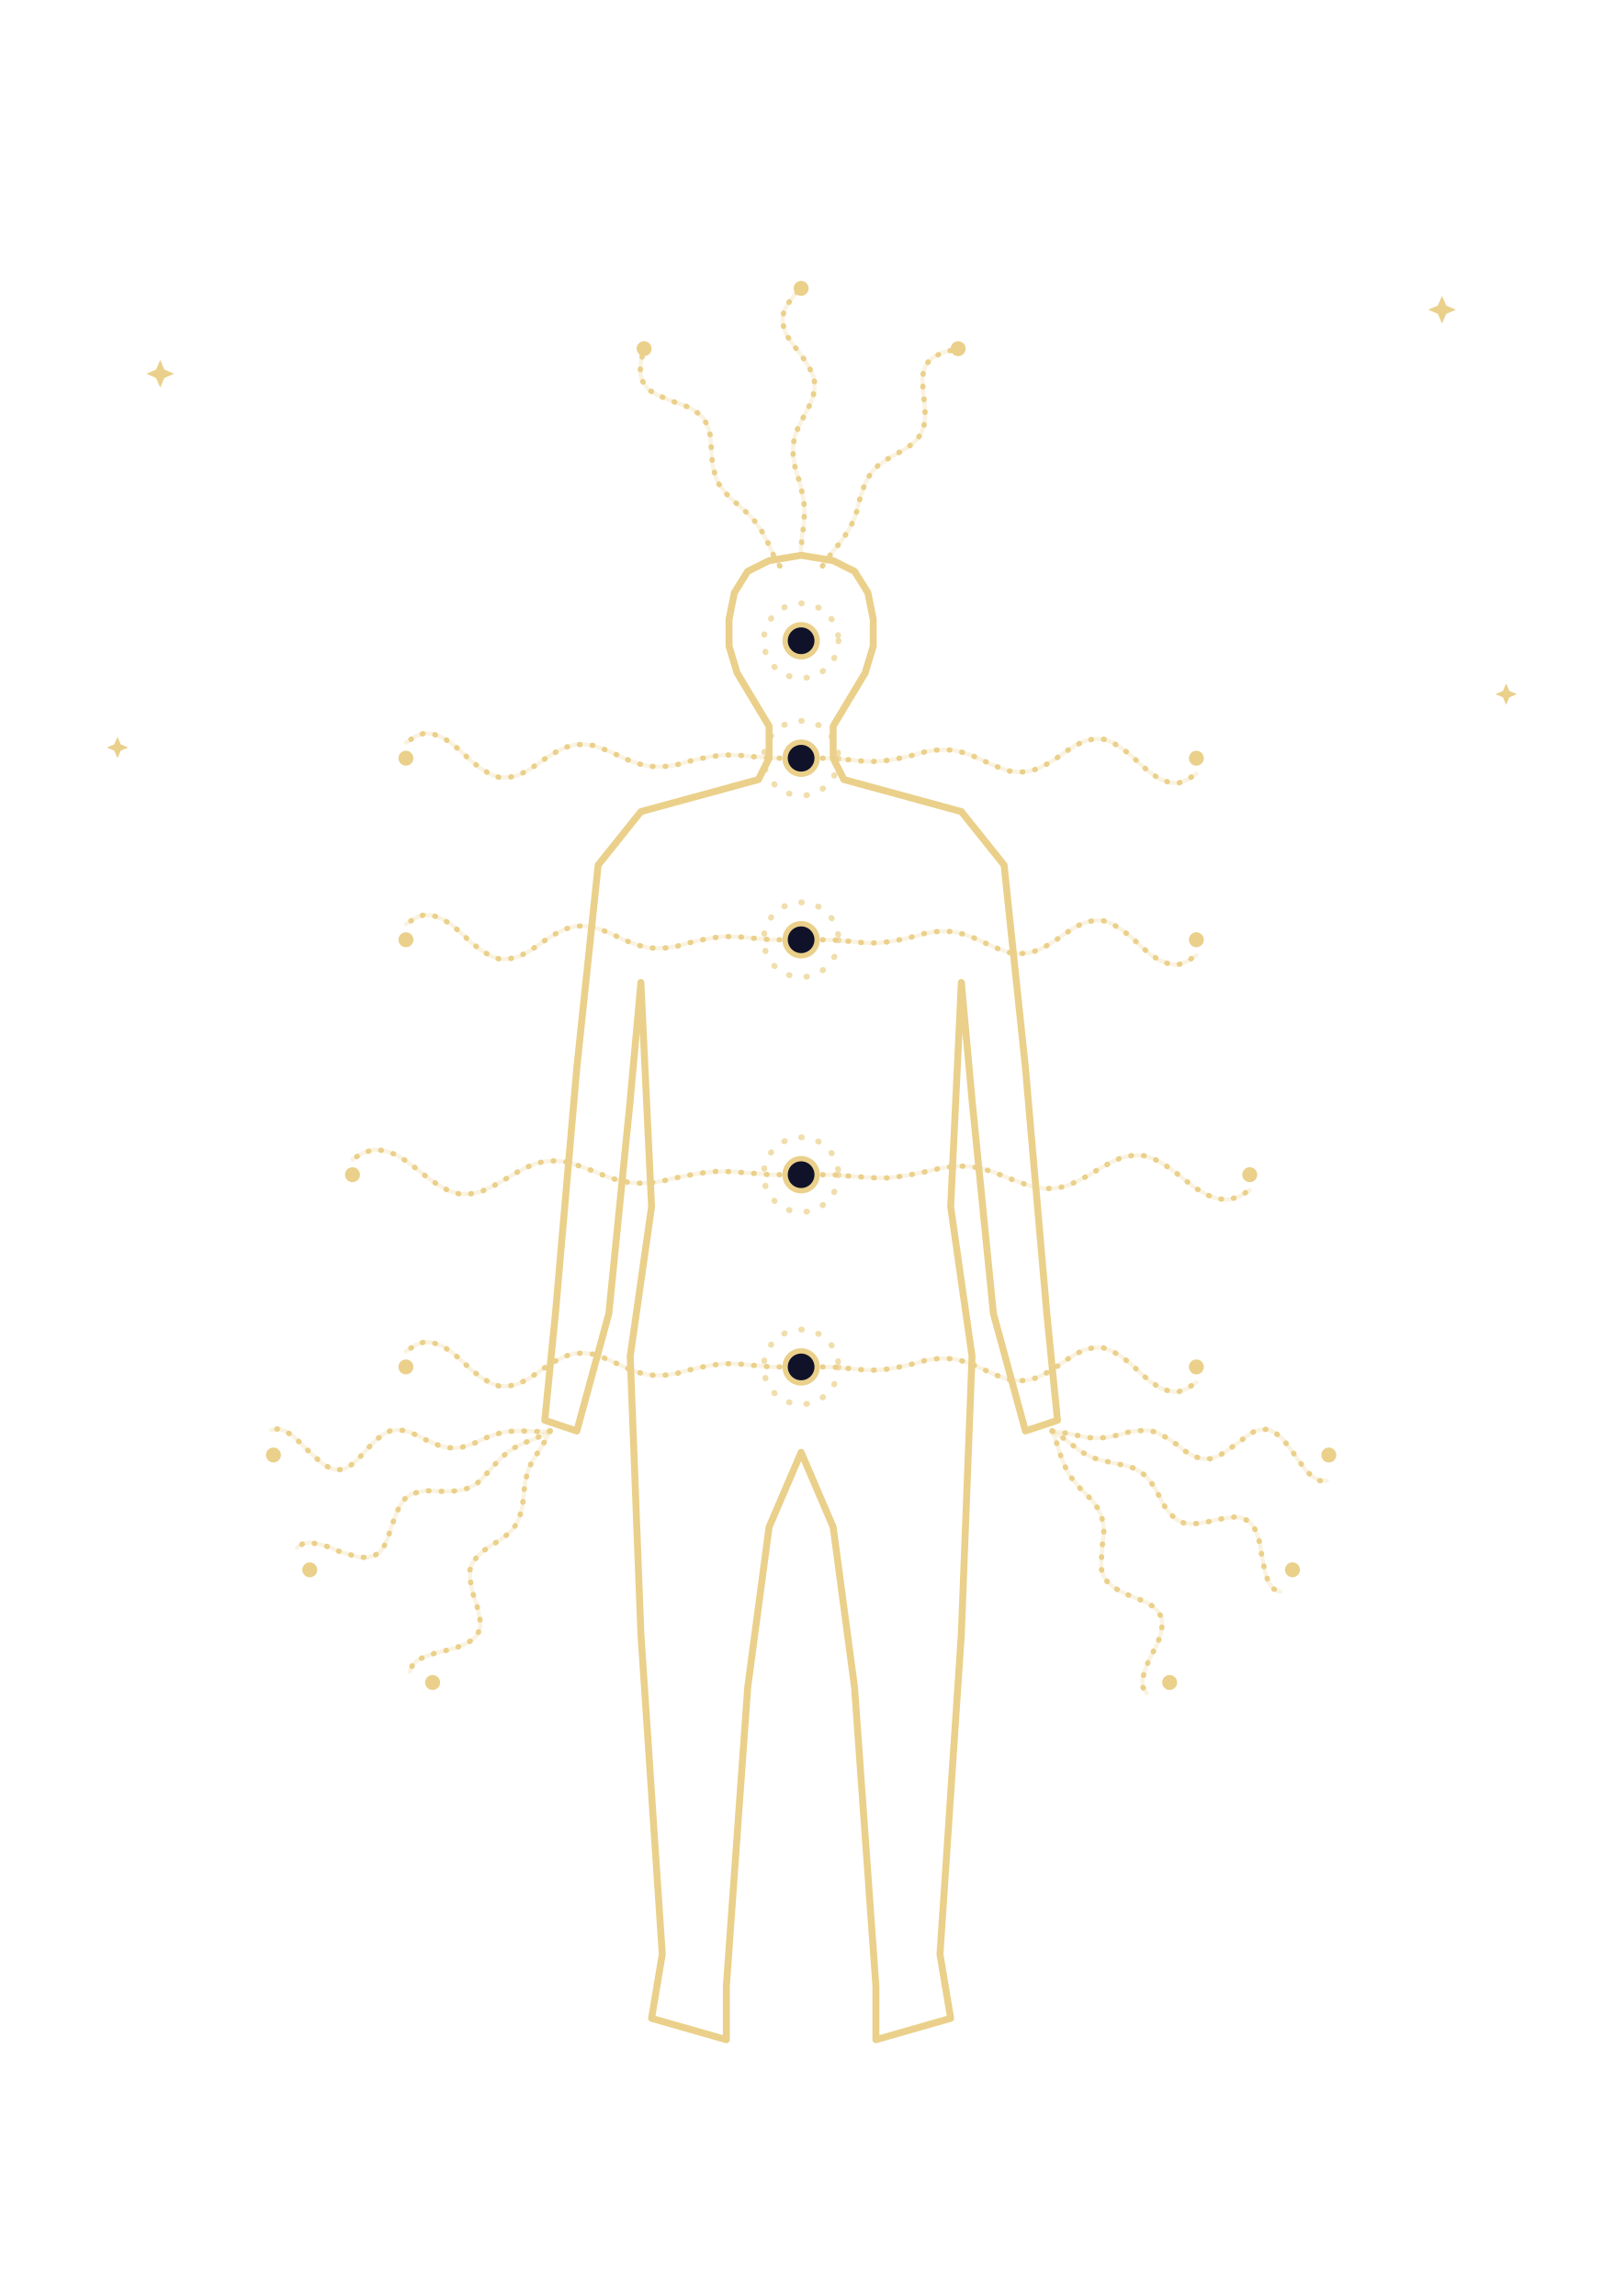
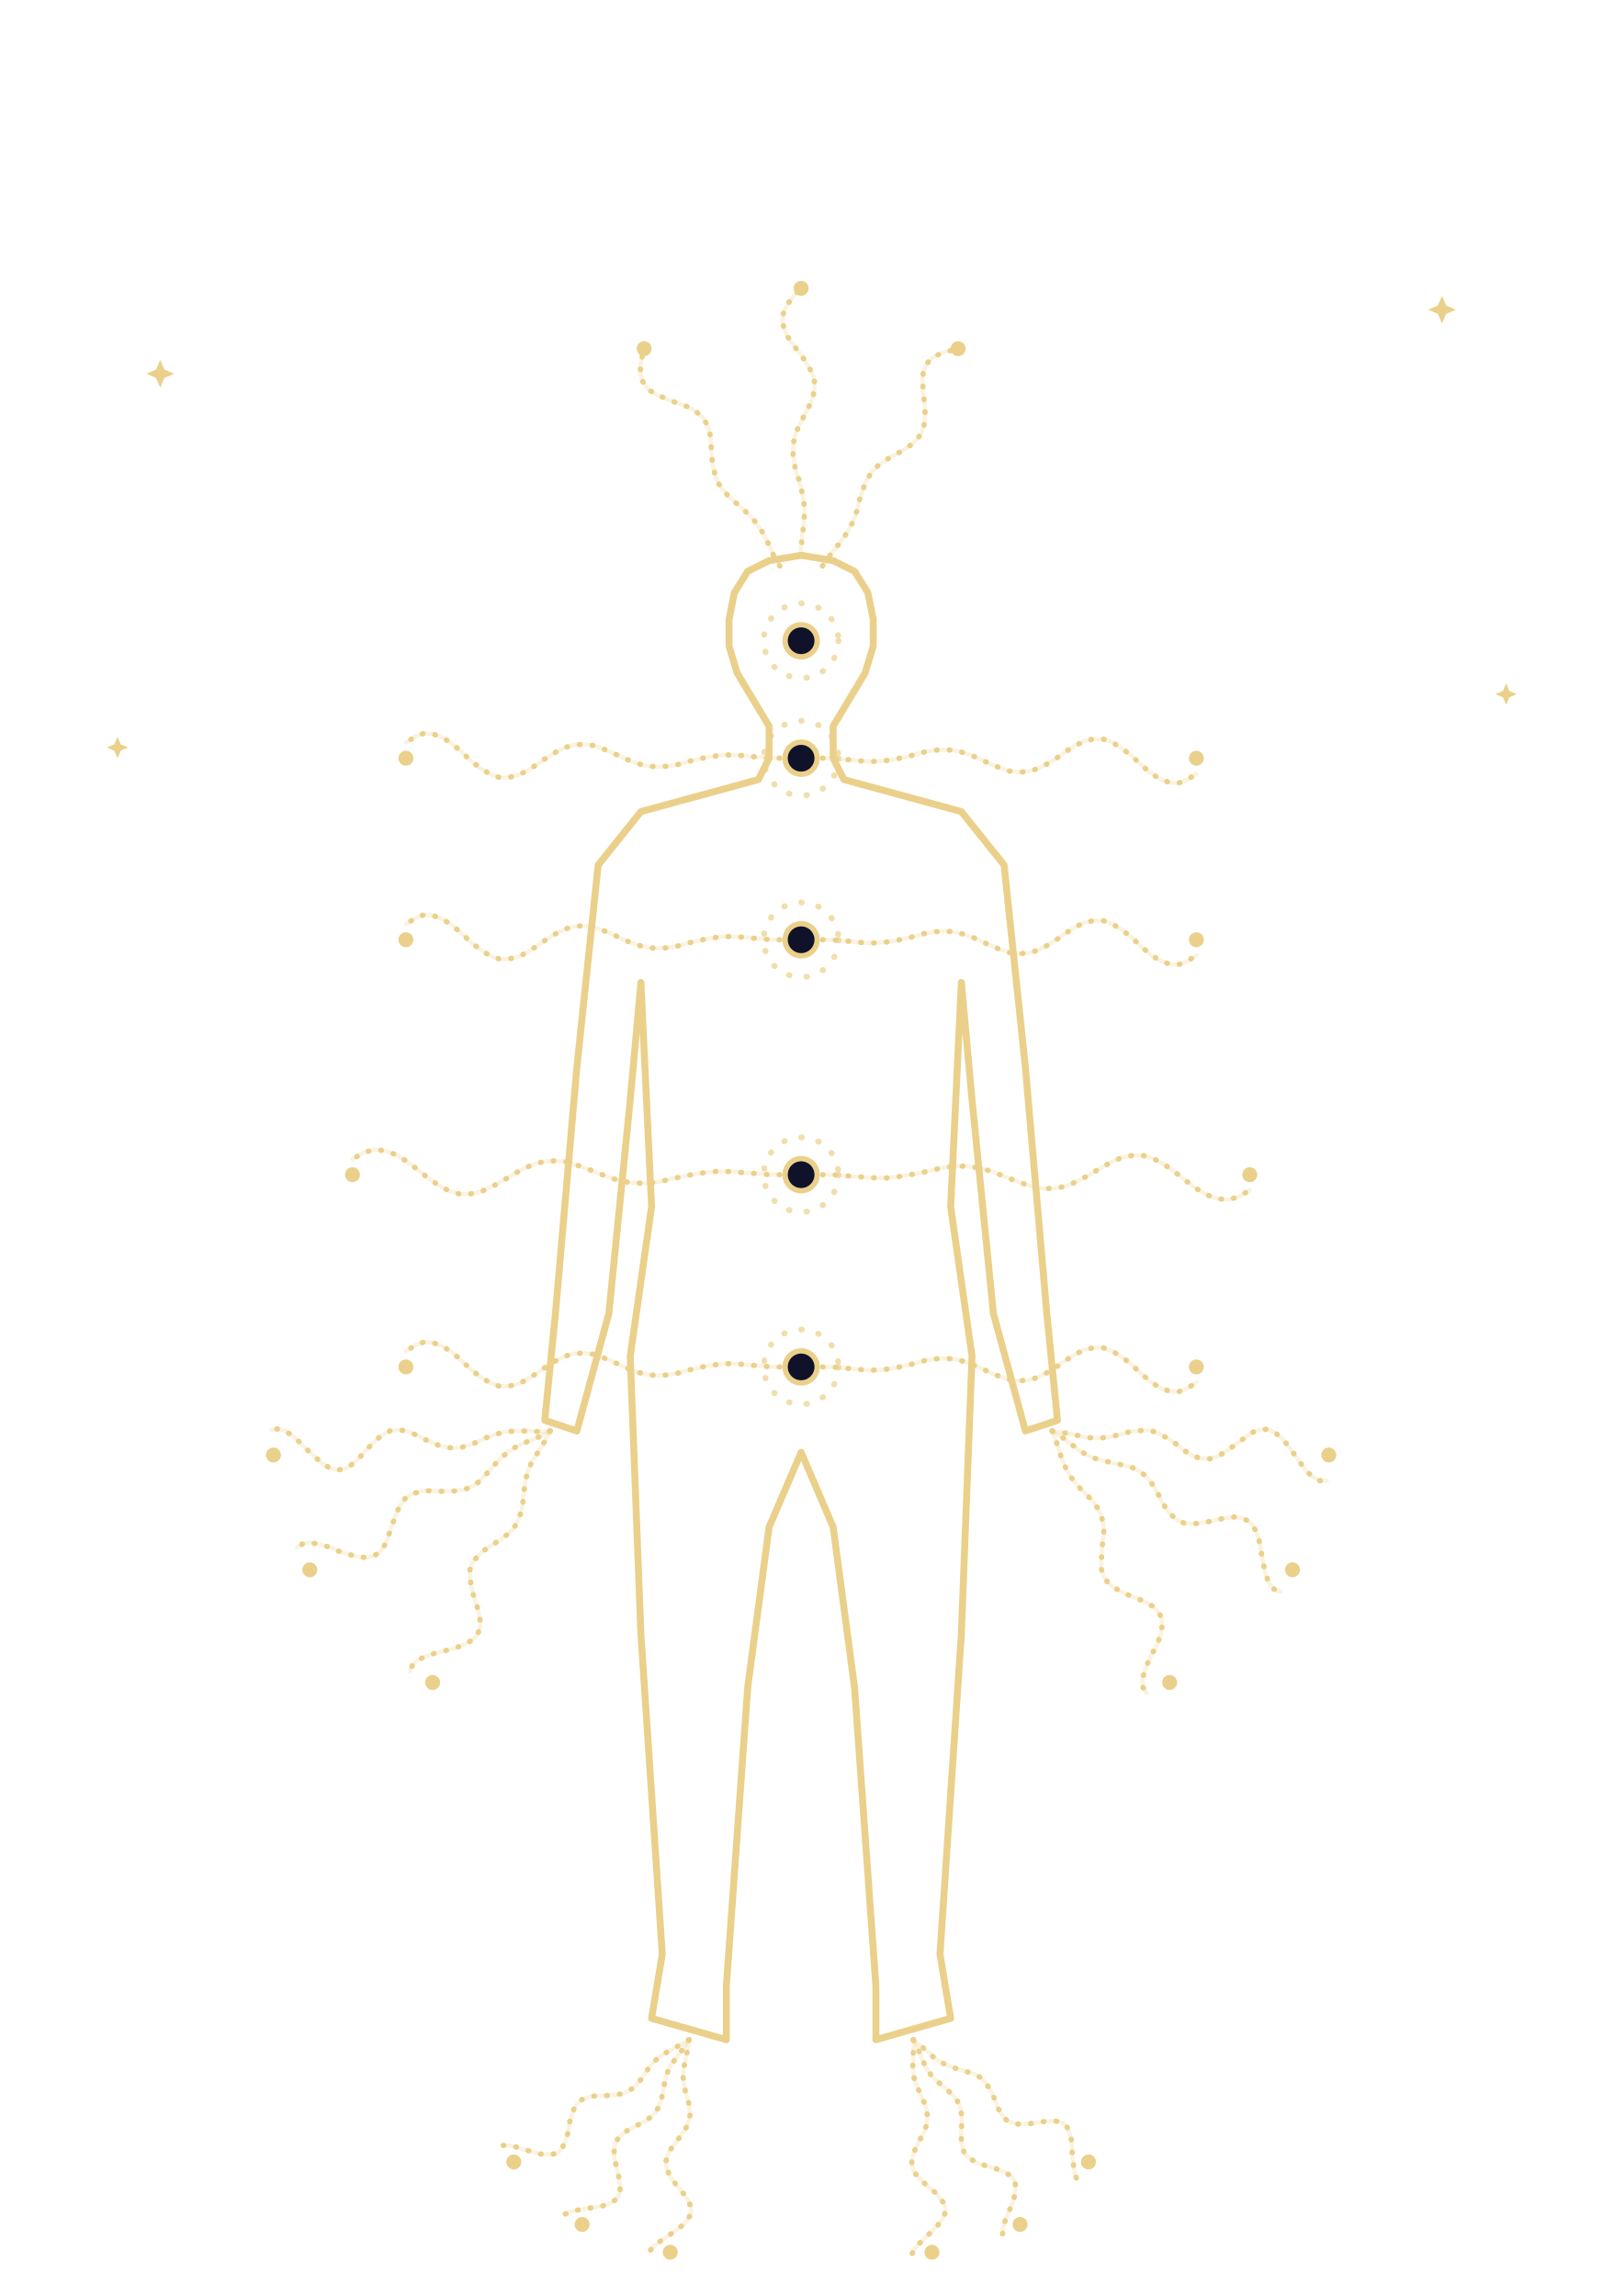
<svg xmlns="http://www.w3.org/2000/svg" viewBox="0 0 300 430">
  <style>.l{fill:none;stroke:#ead08a;stroke-width:1.3;stroke-linecap:round;stroke-linejoin:round}
.f{fill:none;stroke:#ead08a;stroke-width:.8;stroke-linecap:round;stroke-linejoin:round}
.p{fill:none;stroke:#ead08a;stroke-width:1.1;stroke-linecap:round;stroke-dasharray:.1 3.2}
.pp{fill:none;stroke:#ead08a;stroke-width:1;stroke-linecap:round;stroke-dasharray:.1 2.3}
.t{fill:none;stroke:#ead08a;stroke-width:1;stroke-dasharray:4 3;stroke-linecap:round}
.c{fill:#ead08a} .o{fill:#10122a;stroke:#ead08a;stroke-width:1} </style>
  <path class="c" d="M30 67.4 L30.78 69.22 L32.6 70 L30.78 70.78 L30 72.6 L29.22 70.78 L27.4 70 L29.22 69.22Z" />
  <path class="c" d="M270 55.4 L270.78 57.22 L272.6 58 L270.78 58.78 L270 60.6 L269.22 58.78 L267.4 58 L269.22 57.22Z" />
  <path class="c" d="M22 138 L22.6 139.4 L24 140 L22.6 140.6 L22 142 L21.4 140.6 L20 140 L21.4 139.4Z" />
  <path class="c" d="M282 128 L282.6 129.4 L284 130 L282.6 130.6 L282 132 L281.4 130.6 L280 130 L281.4 129.4Z" />
  <path class="l" d="M150.0 104.0 L156.0 105.0 L160.0 107.0 L162.5 111.0 L163.5 116.0 L163.5 121.0 L162.0 126.0 L159.0 131.0 L156.0 136.0 L156.0 142.0 L158.0 146.0 L180.0 152.0 L188.0 162.0 L192.0 200.0 L196.0 246.0 L198.0 266.0 L192.0 268.0 L186.0 246.0 L182.0 206.0 L180.0 184.0 L178.0 226.0 L182.0 254.0 L180.0 306.0 L176.0 366.0 L178.0 378.0 L164.0 382.0 L164.0 372.0 L160.0 316.0 L156.0 286.0 L150.0 272.0 L144.0 286.0 L140.0 316.0 L136.0 372.0 L136.0 382.0 L122.0 378.0 L124.0 366.0 L120.0 306.0 L118.0 254.0 L122.0 226.0 L120.0 184.0 L118.0 206.0 L114.0 246.0 L108.0 268.0 L102.0 266.0 L104.0 246.0 L108.0 200.0 L112.0 162.0 L120.0 152.0 L142.0 146.0 L144.0 142.0 L144.0 136.0 L141.0 131.0 L138.0 126.0 L136.5 121.0 L136.5 116.0 L137.5 111.0 L140.0 107.0 L144.0 105.0 L150.0 104.0Z" stroke-linejoin="round" />
  <path class="pp" d="M150.0 104.0 L150.0 102.8 L150.1 101.5 L150.2 100.2 L150.4 99.0 L150.5 97.8 L150.6 96.5 L150.6 95.2 L150.5 94.0 L150.3 92.8 L150.0 91.5 L149.7 90.2 L149.3 89.0 L148.9 87.8 L148.7 86.5 L148.5 85.2 L148.5 84.0 L148.6 82.8 L148.9 81.5 L149.4 80.2 L150.0 79.0 L150.6 77.8 L151.3 76.5 L151.9 75.2 L152.3 74.0 L152.5 72.8 L152.5 71.5 L152.2 70.2 L151.6 69.0 L150.9 67.8 L150.0 66.5 L149.0 65.2 L148.1 64.0 L147.3 62.8 L146.8 61.5 L146.5 60.2 L146.6 59.0 L147.0 57.8 L147.8 56.5 L148.8 55.2 L150.0 54.0" />
  <path class="f" d="M150.0 104.0 L150.0 102.8 L150.1 101.5 L150.2 100.2 L150.4 99.0 L150.5 97.8 L150.6 96.5 L150.6 95.2 L150.5 94.0 L150.3 92.8 L150.0 91.5 L149.7 90.2 L149.3 89.0 L148.9 87.8 L148.7 86.5 L148.5 85.2 L148.5 84.0 L148.6 82.8 L148.9 81.5 L149.4 80.2 L150.0 79.0 L150.6 77.8 L151.3 76.5 L151.9 75.2 L152.3 74.0 L152.5 72.8 L152.5 71.5 L152.2 70.2 L151.6 69.0 L150.9 67.8 L150.0 66.5 L149.0 65.2 L148.1 64.0 L147.3 62.8 L146.8 61.5 L146.5 60.2 L146.6 59.0 L147.0 57.8 L147.8 56.5 L148.8 55.2 L150.0 54.0" opacity=".25" />
  <circle class="c" cx="150.0" cy="54.0" r="1.4" />
  <path class="pp" d="M146.0 106.0 L145.4 105.0 L144.8 103.9 L144.3 102.8 L143.8 101.7 L143.2 100.6 L142.7 99.6 L142.0 98.6 L141.3 97.6 L140.5 96.7 L139.6 95.8 L138.7 95.0 L137.8 94.2 L136.8 93.3 L136.0 92.5 L135.2 91.5 L134.5 90.5 L134.0 89.4 L133.7 88.2 L133.4 87.0 L133.3 85.6 L133.2 84.3 L133.1 82.9 L133.0 81.6 L132.7 80.4 L132.2 79.2 L131.6 78.2 L130.7 77.4 L129.6 76.6 L128.3 76.0 L126.9 75.5 L125.5 75.0 L124.1 74.4 L122.8 73.8 L121.6 73.1 L120.8 72.2 L120.2 71.2 L119.9 69.9 L119.9 68.5 L120.2 66.9 L120.6 65.3" />
  <path class="f" d="M146.0 106.0 L145.4 105.0 L144.8 103.9 L144.3 102.8 L143.8 101.7 L143.2 100.6 L142.7 99.6 L142.0 98.6 L141.3 97.6 L140.5 96.7 L139.6 95.8 L138.7 95.0 L137.8 94.2 L136.8 93.3 L136.0 92.5 L135.2 91.5 L134.5 90.5 L134.0 89.4 L133.7 88.2 L133.4 87.0 L133.3 85.6 L133.2 84.3 L133.1 82.9 L133.0 81.6 L132.7 80.4 L132.2 79.2 L131.6 78.2 L130.7 77.4 L129.6 76.6 L128.3 76.0 L126.9 75.5 L125.5 75.0 L124.1 74.4 L122.8 73.8 L121.6 73.1 L120.8 72.2 L120.2 71.2 L119.9 69.9 L119.9 68.5 L120.2 66.9 L120.6 65.3" opacity=".25" />
  <circle class="c" cx="120.6" cy="65.3" r="1.4" />
  <path class="pp" d="M154.0 106.0 L154.7 105.0 L155.4 104.0 L156.1 103.1 L156.9 102.1 L157.6 101.2 L158.3 100.2 L158.9 99.2 L159.5 98.1 L160.0 97.0 L160.4 95.8 L160.7 94.6 L161.0 93.4 L161.4 92.2 L161.8 91.0 L162.3 89.9 L162.9 88.9 L163.6 88.0 L164.5 87.1 L165.6 86.4 L166.7 85.6 L167.9 85.0 L169.1 84.3 L170.2 83.6 L171.2 82.8 L172.0 81.9 L172.6 80.9 L173.0 79.7 L173.2 78.4 L173.2 77.0 L173.1 75.5 L172.9 73.9 L172.8 72.4 L172.7 71.0 L172.9 69.7 L173.3 68.5 L174.0 67.5 L175.0 66.8 L176.3 66.1 L177.8 65.7 L179.4 65.3" />
  <path class="f" d="M154.0 106.0 L154.7 105.0 L155.4 104.0 L156.1 103.1 L156.9 102.1 L157.6 101.2 L158.3 100.2 L158.9 99.2 L159.5 98.1 L160.0 97.0 L160.4 95.8 L160.7 94.6 L161.0 93.4 L161.4 92.2 L161.8 91.0 L162.3 89.9 L162.9 88.9 L163.6 88.0 L164.5 87.1 L165.6 86.4 L166.7 85.6 L167.9 85.0 L169.1 84.3 L170.2 83.6 L171.2 82.8 L172.0 81.9 L172.6 80.9 L173.0 79.7 L173.2 78.4 L173.2 77.0 L173.1 75.5 L172.9 73.9 L172.8 72.4 L172.7 71.0 L172.9 69.7 L173.3 68.5 L174.0 67.5 L175.0 66.8 L176.3 66.1 L177.8 65.7 L179.4 65.3" opacity=".25" />
  <circle class="c" cx="179.4" cy="65.3" r="1.4" />
  <circle class="o" cx="150" cy="120" r="3" />
  <circle class="p" cx="150" cy="120" r="7" opacity=".7" />
  <path class="pp" d="M146.0 142.0 L144.2 142.0 L142.5 141.8 L140.8 141.7 L139.0 141.5 L137.2 141.4 L135.5 141.4 L133.8 141.6 L132.0 141.9 L130.2 142.3 L128.5 142.7 L126.8 143.2 L125.0 143.5 L123.2 143.6 L121.5 143.5 L119.8 143.1 L118.0 142.5 L116.2 141.7 L114.5 140.9 L112.8 140.2 L111.0 139.6 L109.2 139.4 L107.5 139.5 L105.8 140.0 L104.0 140.9 L102.2 142.0 L100.5 143.2 L98.8 144.3 L97.0 145.2 L95.2 145.6 L93.5 145.6 L91.8 145.0 L90.0 143.9 L88.2 142.5 L86.5 140.9 L84.8 139.4 L83.0 138.2 L81.2 137.5 L79.5 137.3 L77.8 137.9 L76.0 139.1" />
  <path class="f" d="M146.0 142.0 L144.2 142.0 L142.5 141.8 L140.8 141.7 L139.0 141.5 L137.2 141.4 L135.5 141.4 L133.8 141.6 L132.0 141.9 L130.2 142.3 L128.5 142.7 L126.8 143.2 L125.0 143.5 L123.2 143.6 L121.5 143.5 L119.8 143.1 L118.0 142.5 L116.2 141.7 L114.5 140.9 L112.8 140.2 L111.0 139.6 L109.2 139.4 L107.5 139.5 L105.8 140.0 L104.0 140.9 L102.2 142.0 L100.5 143.2 L98.8 144.3 L97.0 145.2 L95.2 145.6 L93.5 145.6 L91.8 145.0 L90.0 143.9 L88.2 142.5 L86.5 140.9 L84.8 139.4 L83.0 138.2 L81.2 137.5 L79.5 137.3 L77.8 137.9 L76.0 139.1" opacity=".25" />
  <circle class="c" cx="76.0" cy="142.0" r="1.4" />
  <path class="pp" d="M154.0 142.0 L155.8 142.0 L157.5 142.2 L159.2 142.3 L161.0 142.5 L162.8 142.6 L164.5 142.6 L166.2 142.4 L168.0 142.1 L169.8 141.7 L171.5 141.3 L173.2 140.8 L175.0 140.5 L176.8 140.4 L178.5 140.5 L180.2 140.9 L182.0 141.5 L183.8 142.3 L185.5 143.1 L187.2 143.8 L189.0 144.4 L190.8 144.6 L192.5 144.5 L194.2 144.0 L196.0 143.1 L197.8 142.0 L199.5 140.8 L201.2 139.7 L203.0 138.8 L204.8 138.4 L206.5 138.4 L208.2 139.0 L210.0 140.1 L211.8 141.5 L213.5 143.1 L215.2 144.6 L217.0 145.8 L218.8 146.5 L220.5 146.7 L222.2 146.1 L224.0 144.9" />
  <path class="f" d="M154.0 142.0 L155.8 142.0 L157.5 142.2 L159.2 142.3 L161.0 142.5 L162.8 142.6 L164.5 142.6 L166.2 142.4 L168.0 142.1 L169.8 141.7 L171.5 141.3 L173.2 140.8 L175.0 140.5 L176.8 140.4 L178.5 140.5 L180.2 140.9 L182.0 141.5 L183.8 142.3 L185.5 143.1 L187.2 143.8 L189.0 144.4 L190.8 144.6 L192.5 144.5 L194.2 144.0 L196.0 143.1 L197.8 142.0 L199.5 140.8 L201.2 139.7 L203.0 138.8 L204.8 138.4 L206.5 138.4 L208.2 139.0 L210.0 140.1 L211.8 141.5 L213.5 143.1 L215.2 144.6 L217.0 145.8 L218.8 146.5 L220.5 146.7 L222.2 146.1 L224.0 144.9" opacity=".25" />
  <circle class="c" cx="224.0" cy="142.0" r="1.4" />
  <circle class="o" cx="150" cy="142" r="3" />
  <circle class="p" cx="150" cy="142" r="7" opacity=".7" />
  <path class="pp" d="M146.0 176.0 L144.2 176.0 L142.5 175.8 L140.8 175.7 L139.0 175.5 L137.2 175.4 L135.5 175.4 L133.8 175.6 L132.0 175.9 L130.2 176.3 L128.5 176.7 L126.8 177.2 L125.0 177.5 L123.2 177.6 L121.5 177.5 L119.8 177.1 L118.0 176.5 L116.2 175.7 L114.5 174.9 L112.8 174.2 L111.0 173.6 L109.2 173.4 L107.5 173.5 L105.8 174.0 L104.0 174.9 L102.2 176.0 L100.5 177.2 L98.8 178.3 L97.0 179.2 L95.2 179.6 L93.5 179.6 L91.8 179.0 L90.0 177.9 L88.2 176.5 L86.5 174.9 L84.8 173.4 L83.0 172.2 L81.2 171.5 L79.5 171.3 L77.8 171.9 L76.0 173.1" />
  <path class="f" d="M146.0 176.0 L144.2 176.0 L142.5 175.8 L140.8 175.7 L139.0 175.5 L137.2 175.4 L135.5 175.4 L133.8 175.6 L132.0 175.9 L130.2 176.3 L128.5 176.7 L126.8 177.2 L125.0 177.5 L123.2 177.6 L121.5 177.5 L119.8 177.1 L118.0 176.5 L116.2 175.7 L114.5 174.9 L112.8 174.2 L111.0 173.6 L109.2 173.4 L107.5 173.5 L105.8 174.0 L104.0 174.9 L102.2 176.0 L100.5 177.2 L98.8 178.3 L97.0 179.2 L95.2 179.6 L93.5 179.6 L91.8 179.0 L90.0 177.9 L88.2 176.5 L86.5 174.9 L84.8 173.4 L83.0 172.2 L81.2 171.5 L79.5 171.3 L77.8 171.9 L76.0 173.1" opacity=".25" />
  <circle class="c" cx="76.0" cy="176.0" r="1.4" />
  <path class="pp" d="M154.0 176.0 L155.8 176.0 L157.5 176.2 L159.2 176.3 L161.0 176.5 L162.8 176.6 L164.5 176.6 L166.2 176.4 L168.0 176.1 L169.8 175.7 L171.5 175.3 L173.2 174.8 L175.0 174.5 L176.8 174.4 L178.5 174.5 L180.2 174.9 L182.0 175.5 L183.8 176.3 L185.5 177.1 L187.2 177.8 L189.0 178.4 L190.8 178.6 L192.5 178.5 L194.2 178.0 L196.0 177.1 L197.8 176.0 L199.5 174.8 L201.2 173.7 L203.0 172.8 L204.8 172.4 L206.5 172.4 L208.2 173.0 L210.0 174.1 L211.8 175.5 L213.5 177.1 L215.2 178.6 L217.0 179.8 L218.8 180.5 L220.5 180.7 L222.2 180.1 L224.0 178.9" />
  <path class="f" d="M154.0 176.0 L155.8 176.0 L157.5 176.2 L159.2 176.3 L161.0 176.5 L162.8 176.6 L164.5 176.6 L166.2 176.4 L168.0 176.1 L169.8 175.7 L171.5 175.3 L173.2 174.8 L175.0 174.5 L176.8 174.4 L178.5 174.5 L180.2 174.9 L182.0 175.5 L183.8 176.3 L185.5 177.1 L187.2 177.8 L189.0 178.4 L190.8 178.6 L192.5 178.5 L194.2 178.0 L196.0 177.1 L197.8 176.0 L199.5 174.8 L201.2 173.7 L203.0 172.8 L204.8 172.4 L206.5 172.4 L208.2 173.0 L210.0 174.1 L211.8 175.5 L213.5 177.1 L215.2 178.6 L217.0 179.8 L218.8 180.5 L220.5 180.7 L222.2 180.1 L224.0 178.9" opacity=".25" />
  <circle class="c" cx="224.0" cy="176.0" r="1.4" />
  <circle class="o" cx="150" cy="176" r="3" />
  <circle class="p" cx="150" cy="176" r="7" opacity=".7" />
  <path class="pp" d="M146.0 220.0 L144.0 220.0 L142.0 219.8 L140.0 219.7 L138.0 219.5 L136.0 219.4 L134.0 219.4 L132.0 219.6 L130.0 219.9 L128.0 220.3 L126.0 220.7 L124.0 221.2 L122.0 221.5 L120.0 221.6 L118.0 221.5 L116.0 221.1 L114.0 220.5 L112.0 219.7 L110.0 218.9 L108.0 218.2 L106.0 217.6 L104.0 217.4 L102.0 217.5 L100.0 218.0 L98.0 218.9 L96.0 220.0 L94.0 221.2 L92.0 222.3 L90.0 223.2 L88.0 223.6 L86.0 223.6 L84.0 223.0 L82.0 221.9 L80.0 220.5 L78.0 218.9 L76.0 217.4 L74.0 216.2 L72.0 215.5 L70.0 215.3 L68.0 215.9 L66.0 217.1" />
  <path class="f" d="M146.0 220.0 L144.0 220.0 L142.0 219.8 L140.0 219.7 L138.0 219.5 L136.0 219.4 L134.0 219.4 L132.0 219.6 L130.0 219.9 L128.0 220.3 L126.0 220.7 L124.0 221.2 L122.0 221.5 L120.0 221.6 L118.0 221.5 L116.0 221.1 L114.0 220.5 L112.0 219.7 L110.0 218.9 L108.0 218.2 L106.0 217.6 L104.0 217.4 L102.0 217.5 L100.0 218.0 L98.0 218.9 L96.0 220.0 L94.0 221.2 L92.0 222.3 L90.0 223.2 L88.0 223.6 L86.0 223.6 L84.0 223.0 L82.0 221.9 L80.0 220.5 L78.0 218.9 L76.0 217.4 L74.0 216.2 L72.0 215.5 L70.0 215.3 L68.0 215.9 L66.0 217.1" opacity=".25" />
  <circle class="c" cx="66.0" cy="220.0" r="1.4" />
  <path class="pp" d="M154.0 220.0 L156.0 220.0 L158.0 220.2 L160.0 220.3 L162.0 220.5 L164.0 220.6 L166.0 220.6 L168.0 220.4 L170.0 220.1 L172.0 219.7 L174.0 219.3 L176.0 218.8 L178.0 218.5 L180.0 218.4 L182.0 218.5 L184.0 218.9 L186.0 219.5 L188.0 220.3 L190.0 221.1 L192.0 221.8 L194.0 222.4 L196.0 222.6 L198.0 222.5 L200.0 222.0 L202.0 221.1 L204.0 220.0 L206.0 218.8 L208.0 217.7 L210.0 216.8 L212.0 216.4 L214.0 216.4 L216.0 217.0 L218.0 218.1 L220.0 219.5 L222.0 221.1 L224.0 222.6 L226.0 223.8 L228.0 224.5 L230.0 224.7 L232.0 224.1 L234.0 222.9" />
  <path class="f" d="M154.0 220.0 L156.0 220.0 L158.0 220.2 L160.0 220.3 L162.0 220.5 L164.0 220.6 L166.0 220.6 L168.0 220.4 L170.0 220.1 L172.0 219.7 L174.0 219.3 L176.0 218.8 L178.0 218.5 L180.0 218.4 L182.0 218.5 L184.0 218.9 L186.0 219.5 L188.0 220.3 L190.0 221.1 L192.0 221.8 L194.0 222.4 L196.0 222.6 L198.0 222.5 L200.0 222.0 L202.0 221.1 L204.0 220.0 L206.0 218.8 L208.0 217.7 L210.0 216.8 L212.0 216.4 L214.0 216.4 L216.0 217.0 L218.0 218.1 L220.0 219.5 L222.0 221.1 L224.0 222.6 L226.0 223.8 L228.0 224.5 L230.0 224.7 L232.0 224.1 L234.0 222.9" opacity=".25" />
  <circle class="c" cx="234.0" cy="220.0" r="1.4" />
  <circle class="o" cx="150" cy="220" r="3" />
  <circle class="p" cx="150" cy="220" r="7" opacity=".7" />
  <path class="pp" d="M146.0 256.0 L144.2 256.0 L142.5 255.8 L140.8 255.7 L139.0 255.5 L137.2 255.4 L135.5 255.4 L133.8 255.6 L132.0 255.9 L130.2 256.3 L128.5 256.7 L126.8 257.2 L125.0 257.5 L123.2 257.6 L121.5 257.5 L119.8 257.1 L118.0 256.5 L116.2 255.7 L114.5 254.9 L112.8 254.2 L111.0 253.6 L109.2 253.4 L107.5 253.5 L105.8 254.0 L104.0 254.9 L102.2 256.0 L100.5 257.2 L98.8 258.3 L97.0 259.2 L95.2 259.6 L93.5 259.6 L91.8 259.0 L90.0 257.9 L88.2 256.5 L86.5 254.9 L84.8 253.4 L83.0 252.2 L81.2 251.5 L79.5 251.3 L77.8 251.9 L76.0 253.1" />
  <path class="f" d="M146.0 256.0 L144.2 256.0 L142.5 255.8 L140.8 255.7 L139.0 255.5 L137.2 255.4 L135.5 255.4 L133.8 255.6 L132.0 255.9 L130.2 256.3 L128.5 256.7 L126.8 257.2 L125.0 257.5 L123.2 257.6 L121.5 257.5 L119.8 257.1 L118.0 256.5 L116.2 255.7 L114.5 254.9 L112.8 254.2 L111.0 253.6 L109.2 253.4 L107.5 253.5 L105.8 254.0 L104.0 254.9 L102.2 256.0 L100.5 257.2 L98.8 258.3 L97.0 259.2 L95.2 259.6 L93.5 259.6 L91.8 259.0 L90.0 257.9 L88.2 256.5 L86.5 254.9 L84.8 253.4 L83.0 252.2 L81.2 251.5 L79.5 251.3 L77.8 251.9 L76.0 253.1" opacity=".25" />
  <circle class="c" cx="76.0" cy="256.0" r="1.4" />
  <path class="pp" d="M154.0 256.0 L155.8 256.0 L157.5 256.2 L159.2 256.3 L161.0 256.5 L162.8 256.6 L164.5 256.6 L166.2 256.4 L168.0 256.1 L169.8 255.7 L171.5 255.3 L173.2 254.8 L175.0 254.5 L176.8 254.4 L178.5 254.5 L180.2 254.9 L182.0 255.5 L183.8 256.3 L185.5 257.1 L187.2 257.8 L189.0 258.4 L190.8 258.6 L192.5 258.5 L194.2 258.0 L196.0 257.1 L197.8 256.0 L199.5 254.8 L201.2 253.7 L203.0 252.8 L204.8 252.4 L206.5 252.4 L208.2 253.0 L210.0 254.1 L211.8 255.5 L213.5 257.1 L215.2 258.6 L217.0 259.8 L218.8 260.5 L220.5 260.7 L222.2 260.1 L224.0 258.9" />
  <path class="f" d="M154.0 256.0 L155.8 256.0 L157.5 256.2 L159.2 256.3 L161.0 256.5 L162.8 256.6 L164.5 256.6 L166.2 256.4 L168.0 256.1 L169.8 255.7 L171.5 255.3 L173.2 254.8 L175.0 254.5 L176.8 254.4 L178.5 254.5 L180.2 254.9 L182.0 255.5 L183.8 256.3 L185.5 257.1 L187.2 257.8 L189.0 258.4 L190.8 258.6 L192.5 258.5 L194.2 258.0 L196.0 257.1 L197.8 256.0 L199.5 254.8 L201.2 253.7 L203.0 252.8 L204.8 252.4 L206.5 252.4 L208.2 253.0 L210.0 254.1 L211.8 255.5 L213.5 257.1 L215.2 258.6 L217.0 259.8 L218.8 260.5 L220.5 260.7 L222.2 260.1 L224.0 258.9" opacity=".25" />
  <circle class="c" cx="224.0" cy="256.0" r="1.4" />
  <circle class="o" cx="150" cy="256" r="3" />
  <circle class="p" cx="150" cy="256" r="7" opacity=".7" />
  <path class="pp" d="M103.0 268.0 L101.9 268.6 L100.7 269.2 L99.5 269.7 L98.2 270.2 L97.1 270.7 L95.9 271.4 L94.9 272.1 L93.9 273.0 L92.9 274.0 L92.0 275.0 L91.1 276.0 L90.2 277.0 L89.2 277.9 L88.1 278.5 L86.8 279.0 L85.5 279.2 L84.0 279.3 L82.5 279.3 L81.0 279.2 L79.5 279.2 L78.1 279.5 L76.9 279.9 L75.8 280.7 L75.0 281.8 L74.3 283.2 L73.7 284.8 L73.1 286.5 L72.6 288.1 L71.9 289.6 L71.1 290.7 L70.0 291.4 L68.7 291.7 L67.1 291.6 L65.3 291.1 L63.4 290.5 L61.5 289.7 L59.7 289.2 L58.0 288.9 L56.7 289.1 L55.6 289.9" />
  <path class="f" d="M103.0 268.0 L101.9 268.6 L100.7 269.2 L99.5 269.7 L98.2 270.2 L97.1 270.7 L95.9 271.4 L94.9 272.1 L93.9 273.0 L92.9 274.0 L92.0 275.0 L91.1 276.0 L90.2 277.0 L89.2 277.9 L88.1 278.5 L86.8 279.0 L85.5 279.2 L84.0 279.3 L82.5 279.3 L81.0 279.2 L79.5 279.2 L78.1 279.5 L76.9 279.9 L75.8 280.7 L75.0 281.8 L74.3 283.2 L73.7 284.8 L73.1 286.5 L72.6 288.1 L71.9 289.6 L71.1 290.7 L70.0 291.4 L68.7 291.7 L67.1 291.6 L65.3 291.1 L63.4 290.5 L61.5 289.7 L59.7 289.2 L58.0 288.9 L56.7 289.1 L55.6 289.9" opacity=".25" />
  <circle class="c" cx="58.0" cy="294.0" r="1.4" />
  <path class="pp" d="M103.0 268.0 L102.4 269.2 L101.8 270.3 L101.1 271.4 L100.4 272.5 L99.7 273.6 L99.1 274.8 L98.7 276.0 L98.4 277.3 L98.2 278.7 L98.0 280.0 L97.9 281.4 L97.7 282.7 L97.3 284.0 L96.8 285.2 L96.1 286.3 L95.1 287.3 L93.9 288.2 L92.7 289.0 L91.4 289.8 L90.2 290.7 L89.2 291.7 L88.4 292.8 L88.0 294.0 L88.0 295.4 L88.2 296.9 L88.6 298.6 L89.2 300.3 L89.6 301.9 L89.9 303.5 L89.9 304.9 L89.4 306.1 L88.5 307.1 L87.1 307.9 L85.4 308.6 L83.5 309.1 L81.5 309.6 L79.7 310.2 L78.2 310.9 L77.2 311.9 L76.7 313.1" />
  <path class="f" d="M103.0 268.0 L102.4 269.2 L101.8 270.3 L101.1 271.4 L100.4 272.5 L99.7 273.6 L99.1 274.8 L98.7 276.0 L98.4 277.3 L98.2 278.7 L98.0 280.0 L97.9 281.4 L97.7 282.7 L97.3 284.0 L96.8 285.2 L96.1 286.3 L95.1 287.3 L93.9 288.2 L92.7 289.0 L91.4 289.8 L90.2 290.7 L89.2 291.7 L88.4 292.8 L88.0 294.0 L88.0 295.4 L88.2 296.9 L88.6 298.6 L89.2 300.3 L89.6 301.9 L89.9 303.5 L89.9 304.9 L89.4 306.1 L88.5 307.1 L87.1 307.9 L85.4 308.6 L83.5 309.1 L81.5 309.6 L79.7 310.2 L78.2 310.9 L77.2 311.9 L76.7 313.1" opacity=".25" />
  <circle class="c" cx="81.0" cy="315.1" r="1.4" />
  <path class="pp" d="M103.0 268.0 L101.7 268.1 L100.4 268.1 L99.1 268.0 L97.8 268.0 L96.5 268.0 L95.2 268.1 L93.9 268.3 L92.6 268.7 L91.4 269.1 L90.1 269.7 L88.8 270.3 L87.6 270.7 L86.3 271.1 L85.0 271.2 L83.7 271.1 L82.4 270.8 L81.0 270.2 L79.6 269.6 L78.3 268.9 L76.9 268.3 L75.6 267.9 L74.3 267.8 L73.0 268.0 L71.7 268.7 L70.5 269.6 L69.3 270.8 L68.1 272.1 L66.9 273.4 L65.7 274.4 L64.5 275.1 L63.2 275.3 L61.9 275.0 L60.5 274.2 L59.1 273.0 L57.6 271.6 L56.2 270.2 L54.8 268.9 L53.4 268.0 L52.1 267.6 L50.8 267.8" />
  <path class="f" d="M103.0 268.0 L101.7 268.1 L100.4 268.1 L99.1 268.0 L97.8 268.0 L96.5 268.0 L95.2 268.1 L93.9 268.3 L92.6 268.7 L91.4 269.1 L90.1 269.7 L88.8 270.3 L87.6 270.7 L86.3 271.1 L85.0 271.2 L83.7 271.1 L82.4 270.8 L81.0 270.2 L79.6 269.6 L78.3 268.9 L76.9 268.3 L75.6 267.9 L74.3 267.8 L73.0 268.0 L71.7 268.7 L70.5 269.6 L69.3 270.8 L68.1 272.1 L66.9 273.4 L65.7 274.4 L64.5 275.1 L63.2 275.3 L61.9 275.0 L60.5 274.2 L59.1 273.0 L57.6 271.6 L56.2 270.2 L54.8 268.9 L53.4 268.0 L52.1 267.6 L50.8 267.8" opacity=".25" />
  <circle class="c" cx="51.2" cy="272.5" r="1.4" />
  <path class="pp" d="M197.0 268.0 L198.1 268.7 L199.2 269.4 L200.2 270.2 L201.3 271.0 L202.3 271.8 L203.4 272.4 L204.6 273.0 L205.9 273.4 L207.2 273.7 L208.5 274.0 L209.9 274.3 L211.2 274.6 L212.4 275.0 L213.6 275.7 L214.6 276.5 L215.5 277.6 L216.3 278.8 L217.0 280.1 L217.7 281.5 L218.5 282.8 L219.4 283.8 L220.4 284.7 L221.6 285.2 L223.0 285.4 L224.5 285.3 L226.2 285.0 L227.9 284.6 L229.6 284.3 L231.2 284.1 L232.6 284.3 L233.8 284.9 L234.7 285.9 L235.4 287.3 L235.9 289.1 L236.2 291.0 L236.6 293.1 L237.0 294.9 L237.6 296.5 L238.5 297.6 L239.7 298.1" />
  <path class="f" d="M197.0 268.0 L198.1 268.7 L199.2 269.4 L200.2 270.2 L201.3 271.0 L202.3 271.8 L203.4 272.4 L204.6 273.0 L205.9 273.4 L207.2 273.7 L208.5 274.0 L209.9 274.3 L211.2 274.6 L212.4 275.0 L213.6 275.7 L214.6 276.5 L215.5 277.6 L216.3 278.8 L217.0 280.1 L217.7 281.5 L218.5 282.8 L219.4 283.8 L220.4 284.7 L221.6 285.2 L223.0 285.4 L224.5 285.3 L226.2 285.0 L227.9 284.6 L229.6 284.3 L231.2 284.1 L232.6 284.3 L233.8 284.9 L234.7 285.9 L235.4 287.3 L235.9 289.1 L236.2 291.0 L236.6 293.1 L237.0 294.9 L237.6 296.5 L238.5 297.6 L239.7 298.1" opacity=".25" />
  <circle class="c" cx="242.0" cy="294.0" r="1.4" />
  <path class="pp" d="M197.0 268.0 L197.5 269.2 L197.9 270.4 L198.3 271.7 L198.7 272.9 L199.2 274.1 L199.7 275.3 L200.4 276.5 L201.2 277.5 L202.1 278.6 L203.0 279.5 L204.0 280.5 L204.9 281.5 L205.6 282.6 L206.2 283.8 L206.5 285.1 L206.7 286.4 L206.6 287.9 L206.4 289.4 L206.3 290.9 L206.2 292.4 L206.2 293.8 L206.6 295.1 L207.3 296.2 L208.3 297.1 L209.7 298.0 L211.2 298.7 L212.8 299.3 L214.4 300.0 L215.8 300.8 L216.8 301.8 L217.5 302.9 L217.6 304.3 L217.4 305.8 L216.8 307.6 L215.9 309.4 L215.0 311.2 L214.3 313.0 L213.9 314.6 L214.0 316.0 L214.7 317.1" />
  <path class="f" d="M197.0 268.0 L197.5 269.2 L197.9 270.4 L198.3 271.7 L198.7 272.9 L199.2 274.1 L199.7 275.3 L200.4 276.5 L201.2 277.5 L202.1 278.6 L203.0 279.5 L204.0 280.5 L204.9 281.5 L205.6 282.6 L206.2 283.8 L206.5 285.1 L206.7 286.4 L206.6 287.9 L206.4 289.4 L206.3 290.9 L206.2 292.4 L206.2 293.8 L206.6 295.1 L207.3 296.2 L208.3 297.1 L209.7 298.0 L211.2 298.7 L212.8 299.3 L214.4 300.0 L215.8 300.8 L216.8 301.8 L217.5 302.9 L217.6 304.3 L217.4 305.8 L216.8 307.6 L215.9 309.4 L215.0 311.2 L214.3 313.0 L213.9 314.6 L214.0 316.0 L214.7 317.1" opacity=".25" />
  <circle class="c" cx="219.0" cy="315.1" r="1.4" />
  <path class="pp" d="M197.0 268.0 L198.3 268.2 L199.6 268.4 L200.9 268.7 L202.1 268.9 L203.4 269.2 L204.7 269.3 L206.0 269.3 L207.3 269.2 L208.7 268.9 L210.0 268.6 L211.3 268.2 L212.7 268.0 L214.0 267.9 L215.3 267.9 L216.6 268.3 L217.8 268.9 L219.0 269.6 L220.3 270.5 L221.5 271.5 L222.7 272.3 L224.0 272.9 L225.3 273.2 L226.6 273.2 L227.9 272.8 L229.3 272.0 L230.7 271.0 L232.1 270.0 L233.5 268.9 L234.8 268.1 L236.2 267.7 L237.5 267.7 L238.7 268.3 L240.0 269.3 L241.1 270.7 L242.3 272.3 L243.5 274.0 L244.6 275.5 L245.8 276.6 L247.1 277.3 L248.4 277.3" />
  <path class="f" d="M197.0 268.0 L198.3 268.2 L199.6 268.4 L200.9 268.7 L202.1 268.9 L203.4 269.2 L204.7 269.3 L206.0 269.3 L207.3 269.2 L208.7 268.9 L210.0 268.6 L211.3 268.2 L212.7 268.0 L214.0 267.9 L215.3 267.9 L216.6 268.3 L217.8 268.9 L219.0 269.6 L220.3 270.5 L221.5 271.5 L222.7 272.3 L224.0 272.9 L225.3 273.2 L226.6 273.2 L227.9 272.8 L229.3 272.0 L230.7 271.0 L232.1 270.0 L233.5 268.9 L234.8 268.1 L236.2 267.7 L237.5 267.7 L238.7 268.3 L240.0 269.3 L241.1 270.7 L242.3 272.3 L243.5 274.0 L244.6 275.5 L245.8 276.6 L247.1 277.3 L248.4 277.3" opacity=".25" />
  <circle class="c" cx="248.8" cy="272.5" r="1.4" />
+   <path class="pp" d="M129.0 382.0 L128.9 383.0 L128.7 384.0 L128.5 385.0 L128.3 386.0 L128.1 386.9 L128.0 387.9 L127.9 388.9 L128.0 389.9 L128.2 391.0 L128.4 392.0 L128.7 393.0 L129.0 394.0 L129.1 395.1 L129.2 396.1 L129.0 397.1 L128.7 398.0 L128.2 399.0 L127.5 399.9 L126.8 400.9 L126.1 401.8 L125.4 402.8 L125.0 403.7 L124.7 404.7 L124.7 405.7 L125.1 406.8 L125.6 407.8 L126.4 408.9 L127.3 410.0 L128.1 411.0 L128.8 412.1 L129.3 413.1 L129.4 414.2 L129.1 415.1 L128.5 416.1 L127.5 417.0 L126.3 417.9 L125.0 418.8 L123.7 419.7 L122.5 420.6 L121.7 421.5" />
+   <path class="f" d="M129.0 382.0 L128.9 383.0 L128.7 384.0 L128.5 385.0 L128.3 386.0 L128.1 386.9 L128.0 387.9 L127.9 388.9 L128.0 389.9 L128.2 391.0 L128.4 392.0 L128.7 393.0 L129.0 394.0 L129.1 395.1 L129.2 396.1 L129.0 397.1 L128.7 398.0 L128.2 399.0 L127.5 399.9 L126.8 400.9 L126.1 401.8 L125.4 402.8 L125.0 403.7 L124.7 404.7 L124.7 405.7 L125.1 406.8 L125.6 407.8 L126.4 408.9 L127.3 410.0 L128.1 411.0 L128.8 412.1 L129.3 413.1 L129.4 414.2 L129.1 415.1 L128.5 416.1 L127.5 417.0 L126.3 417.9 L125.0 418.8 L123.7 419.7 L122.5 420.6 L121.7 421.5" opacity=".25" />
+   <circle class="c" cx="125.5" cy="421.8" r="1.4" />
+   <path class="pp" d="M129.0 382.0 L128.5 382.8 L127.9 383.7 L127.3 384.5 L126.7 385.3 L126.1 386.1 L125.5 386.9 L125.1 387.8 L124.7 388.8 L124.5 389.8 L124.3 390.8 L124.1 391.9 L123.9 392.9 L123.6 393.9 L123.2 394.8 L122.7 395.7 L121.9 396.4 L121.1 397.1 L120.1 397.6 L119.0 398.2 L118.0 398.7 L117.0 399.3 L116.2 400.0 L115.5 400.8 L115.1 401.7 L115.0 402.8 L115.0 404.0 L115.3 405.3 L115.6 406.6 L115.9 407.9 L116.1 409.2 L116.1 410.3 L115.8 411.3 L115.1 412.1 L114.1 412.7 L112.9 413.1 L111.4 413.4 L109.8 413.6 L108.2 413.9 L106.8 414.2 L105.7 414.7" />
+   <path class="f" d="M129.0 382.0 L128.5 382.8 L127.9 383.7 L127.3 384.5 L126.7 385.3 L126.1 386.1 L125.5 386.9 L125.1 387.8 L124.7 388.8 L124.5 389.8 L124.3 390.8 L124.1 391.9 L123.9 392.9 L123.6 393.9 L123.2 394.8 L122.7 395.7 L121.9 396.4 L121.1 397.1 L120.1 397.6 L119.0 398.2 L118.0 398.7 L117.0 399.3 L116.2 400.0 L115.5 400.8 L115.1 401.7 L115.0 402.8 L115.0 404.0 L115.3 405.3 L115.6 406.6 L115.9 407.9 L116.1 409.2 L116.1 410.3 L115.8 411.3 L115.1 412.1 L114.1 412.7 L112.9 413.1 L111.4 413.4 L109.8 413.6 L108.2 413.9 L106.8 414.2 L105.7 414.7" opacity=".25" />
+   <circle class="c" cx="109.0" cy="416.6" r="1.4" />
+   <path class="pp" d="M129.0 382.0 L128.2 382.5 L127.3 383.0 L126.4 383.5 L125.5 384.0 L124.6 384.5 L123.8 385.0 L123.0 385.6 L122.3 386.3 L121.6 387.1 L121.0 388.0 L120.4 388.9 L119.8 389.7 L119.1 390.5 L118.3 391.2 L117.5 391.7 L116.5 392.1 L115.5 392.3 L114.3 392.4 L113.1 392.5 L111.9 392.5 L110.8 392.6 L109.8 392.9 L108.8 393.3 L108.1 394.0 L107.5 394.9 L107.1 396.0 L106.7 397.3 L106.5 398.6 L106.2 400.0 L105.8 401.2 L105.3 402.2 L104.6 403.0 L103.7 403.4 L102.6 403.5 L101.2 403.4 L99.8 403.0 L98.2 402.6 L96.7 402.1 L95.3 401.8 L94.1 401.8" />
+   <path class="f" d="M129.0 382.0 L128.2 382.5 L127.3 383.0 L126.4 383.5 L125.5 384.0 L124.6 384.5 L123.8 385.0 L123.0 385.6 L122.3 386.3 L121.6 387.1 L121.0 388.0 L120.4 388.9 L119.8 389.7 L119.1 390.5 L118.3 391.2 L117.5 391.7 L116.5 392.1 L115.5 392.3 L114.3 392.4 L113.1 392.5 L111.9 392.5 L110.8 392.6 L109.8 392.9 L108.8 393.3 L108.1 394.0 L107.5 394.9 L107.1 396.0 L106.7 397.3 L106.5 398.6 L106.2 400.0 L105.8 401.2 L105.3 402.2 L104.6 403.0 L103.7 403.4 L102.6 403.5 L101.2 403.4 L99.8 403.0 L98.2 402.6 L96.7 402.1 L95.3 401.8 L94.1 401.8" opacity=".25" />
+   <circle class="c" cx="96.2" cy="404.9" r="1.4" />
+   <path class="pp" d="M171.0 382.0 L171.1 383.0 L171.0 384.0 L171.0 385.0 L171.0 386.0 L170.9 387.0 L171.0 388.0 L171.1 389.0 L171.4 390.0 L171.8 391.0 L172.2 391.9 L172.6 392.9 L173.1 393.9 L173.4 394.8 L173.6 395.8 L173.6 396.8 L173.5 397.8 L173.2 398.9 L172.7 399.9 L172.1 401.0 L171.6 402.0 L171.1 403.1 L170.8 404.1 L170.7 405.1 L170.9 406.1 L171.4 407.1 L172.2 408.0 L173.1 408.9 L174.1 409.8 L175.2 410.7 L176.0 411.7 L176.7 412.6 L177.0 413.6 L176.9 414.6 L176.4 415.7 L175.6 416.7 L174.6 417.8 L173.4 418.9 L172.3 420.0 L171.3 421.1 L170.7 422.2" />
+   <path class="f" d="M171.0 382.0 L171.1 383.0 L171.0 384.0 L171.0 385.0 L171.0 386.0 L170.9 387.0 L171.0 388.0 L171.1 389.0 L171.4 390.0 L171.8 391.0 L172.2 391.9 L172.6 392.9 L173.1 393.9 L173.4 394.8 L173.6 395.8 L173.6 396.8 L173.5 397.8 L173.2 398.9 L172.7 399.9 L172.1 401.0 L171.6 402.0 L171.1 403.1 L170.8 404.1 L170.7 405.1 L170.9 406.1 L171.4 407.1 L172.2 408.0 L173.1 408.9 L174.1 409.8 L175.2 410.7 L176.0 411.7 L176.7 412.6 L177.0 413.6 L176.9 414.6 L176.4 415.7 L175.6 416.7 L174.6 417.8 L173.4 418.9 L172.3 420.0 L171.3 421.1 L170.7 422.2" opacity=".25" />
+   <circle class="c" cx="174.5" cy="421.8" r="1.4" />
+   <path class="pp" d="M171.0 382.0 L171.5 382.9 L171.9 383.8 L172.3 384.7 L172.7 385.7 L173.1 386.6 L173.5 387.5 L174.1 388.3 L174.7 389.1 L175.5 389.8 L176.3 390.5 L177.1 391.2 L177.9 391.9 L178.6 392.6 L179.2 393.4 L179.7 394.3 L179.9 395.3 L180.1 396.4 L180.1 397.5 L180.0 398.7 L180.0 399.9 L180.0 401.1 L180.2 402.1 L180.5 403.1 L181.1 403.9 L182.0 404.5 L183.0 405.1 L184.3 405.5 L185.6 405.9 L186.9 406.3 L188.1 406.8 L189.1 407.4 L189.8 408.1 L190.1 409.1 L190.1 410.2 L189.9 411.5 L189.4 413.0 L188.8 414.4 L188.2 415.9 L187.8 417.3 L187.7 418.5" />
+   <path class="f" d="M171.0 382.0 L171.5 382.9 L171.9 383.8 L172.3 384.7 L172.7 385.7 L173.1 386.6 L173.5 387.5 L174.1 388.3 L174.7 389.1 L175.5 389.8 L176.3 390.5 L177.1 391.2 L177.9 391.9 L178.6 392.6 L179.2 393.4 L179.7 394.3 L179.9 395.3 L180.1 396.4 L180.1 397.5 L180.0 398.7 L180.0 399.9 L180.0 401.1 L180.2 402.1 L180.5 403.1 L181.1 403.9 L182.0 404.5 L183.0 405.1 L184.3 405.5 L185.6 405.9 L186.9 406.3 L188.1 406.8 L189.1 407.4 L189.8 408.1 L190.1 409.1 L190.1 410.2 L189.9 411.5 L189.4 413.0 L188.8 414.4 L188.2 415.9 L187.8 417.3 L187.7 418.5" opacity=".25" />
+   <circle class="c" cx="191.0" cy="416.6" r="1.4" />
+   <path class="pp" d="M171.0 382.0 L171.8 382.6 L172.6 383.3 L173.3 383.9 L174.1 384.6 L174.8 385.3 L175.6 385.9 L176.5 386.4 L177.4 386.8 L178.4 387.2 L179.4 387.5 L180.4 387.8 L181.4 388.1 L182.4 388.4 L183.3 388.9 L184.1 389.5 L184.7 390.3 L185.3 391.2 L185.8 392.2 L186.3 393.3 L186.7 394.4 L187.2 395.5 L187.8 396.4 L188.5 397.1 L189.4 397.5 L190.5 397.8 L191.7 397.8 L193.0 397.7 L194.3 397.5 L195.7 397.3 L197.0 397.2 L198.1 397.3 L199.0 397.7 L199.8 398.4 L200.3 399.5 L200.6 400.8 L200.7 402.3 L200.8 403.9 L201.0 405.5 L201.2 406.9 L201.6 408.1" />
+   <path class="f" d="M171.0 382.0 L171.8 382.6 L172.6 383.3 L173.3 383.9 L174.1 384.6 L174.8 385.3 L175.6 385.9 L176.5 386.4 L177.4 386.8 L178.4 387.2 L179.4 387.5 L180.4 387.8 L181.4 388.1 L182.4 388.4 L183.3 388.9 L184.1 389.5 L184.7 390.3 L185.3 391.2 L185.8 392.2 L186.3 393.3 L186.7 394.4 L187.2 395.5 L187.8 396.4 L188.5 397.1 L189.4 397.5 L190.5 397.8 L191.7 397.8 L193.0 397.7 L194.3 397.5 L195.7 397.3 L197.0 397.2 L198.1 397.3 L199.0 397.7 L199.8 398.4 L200.3 399.5 L200.6 400.8 L200.7 402.3 L200.8 403.9 L201.0 405.5 L201.2 406.9 L201.6 408.1" opacity=".25" />
+   <circle class="c" cx="203.8" cy="404.9" r="1.4" />
</svg>
